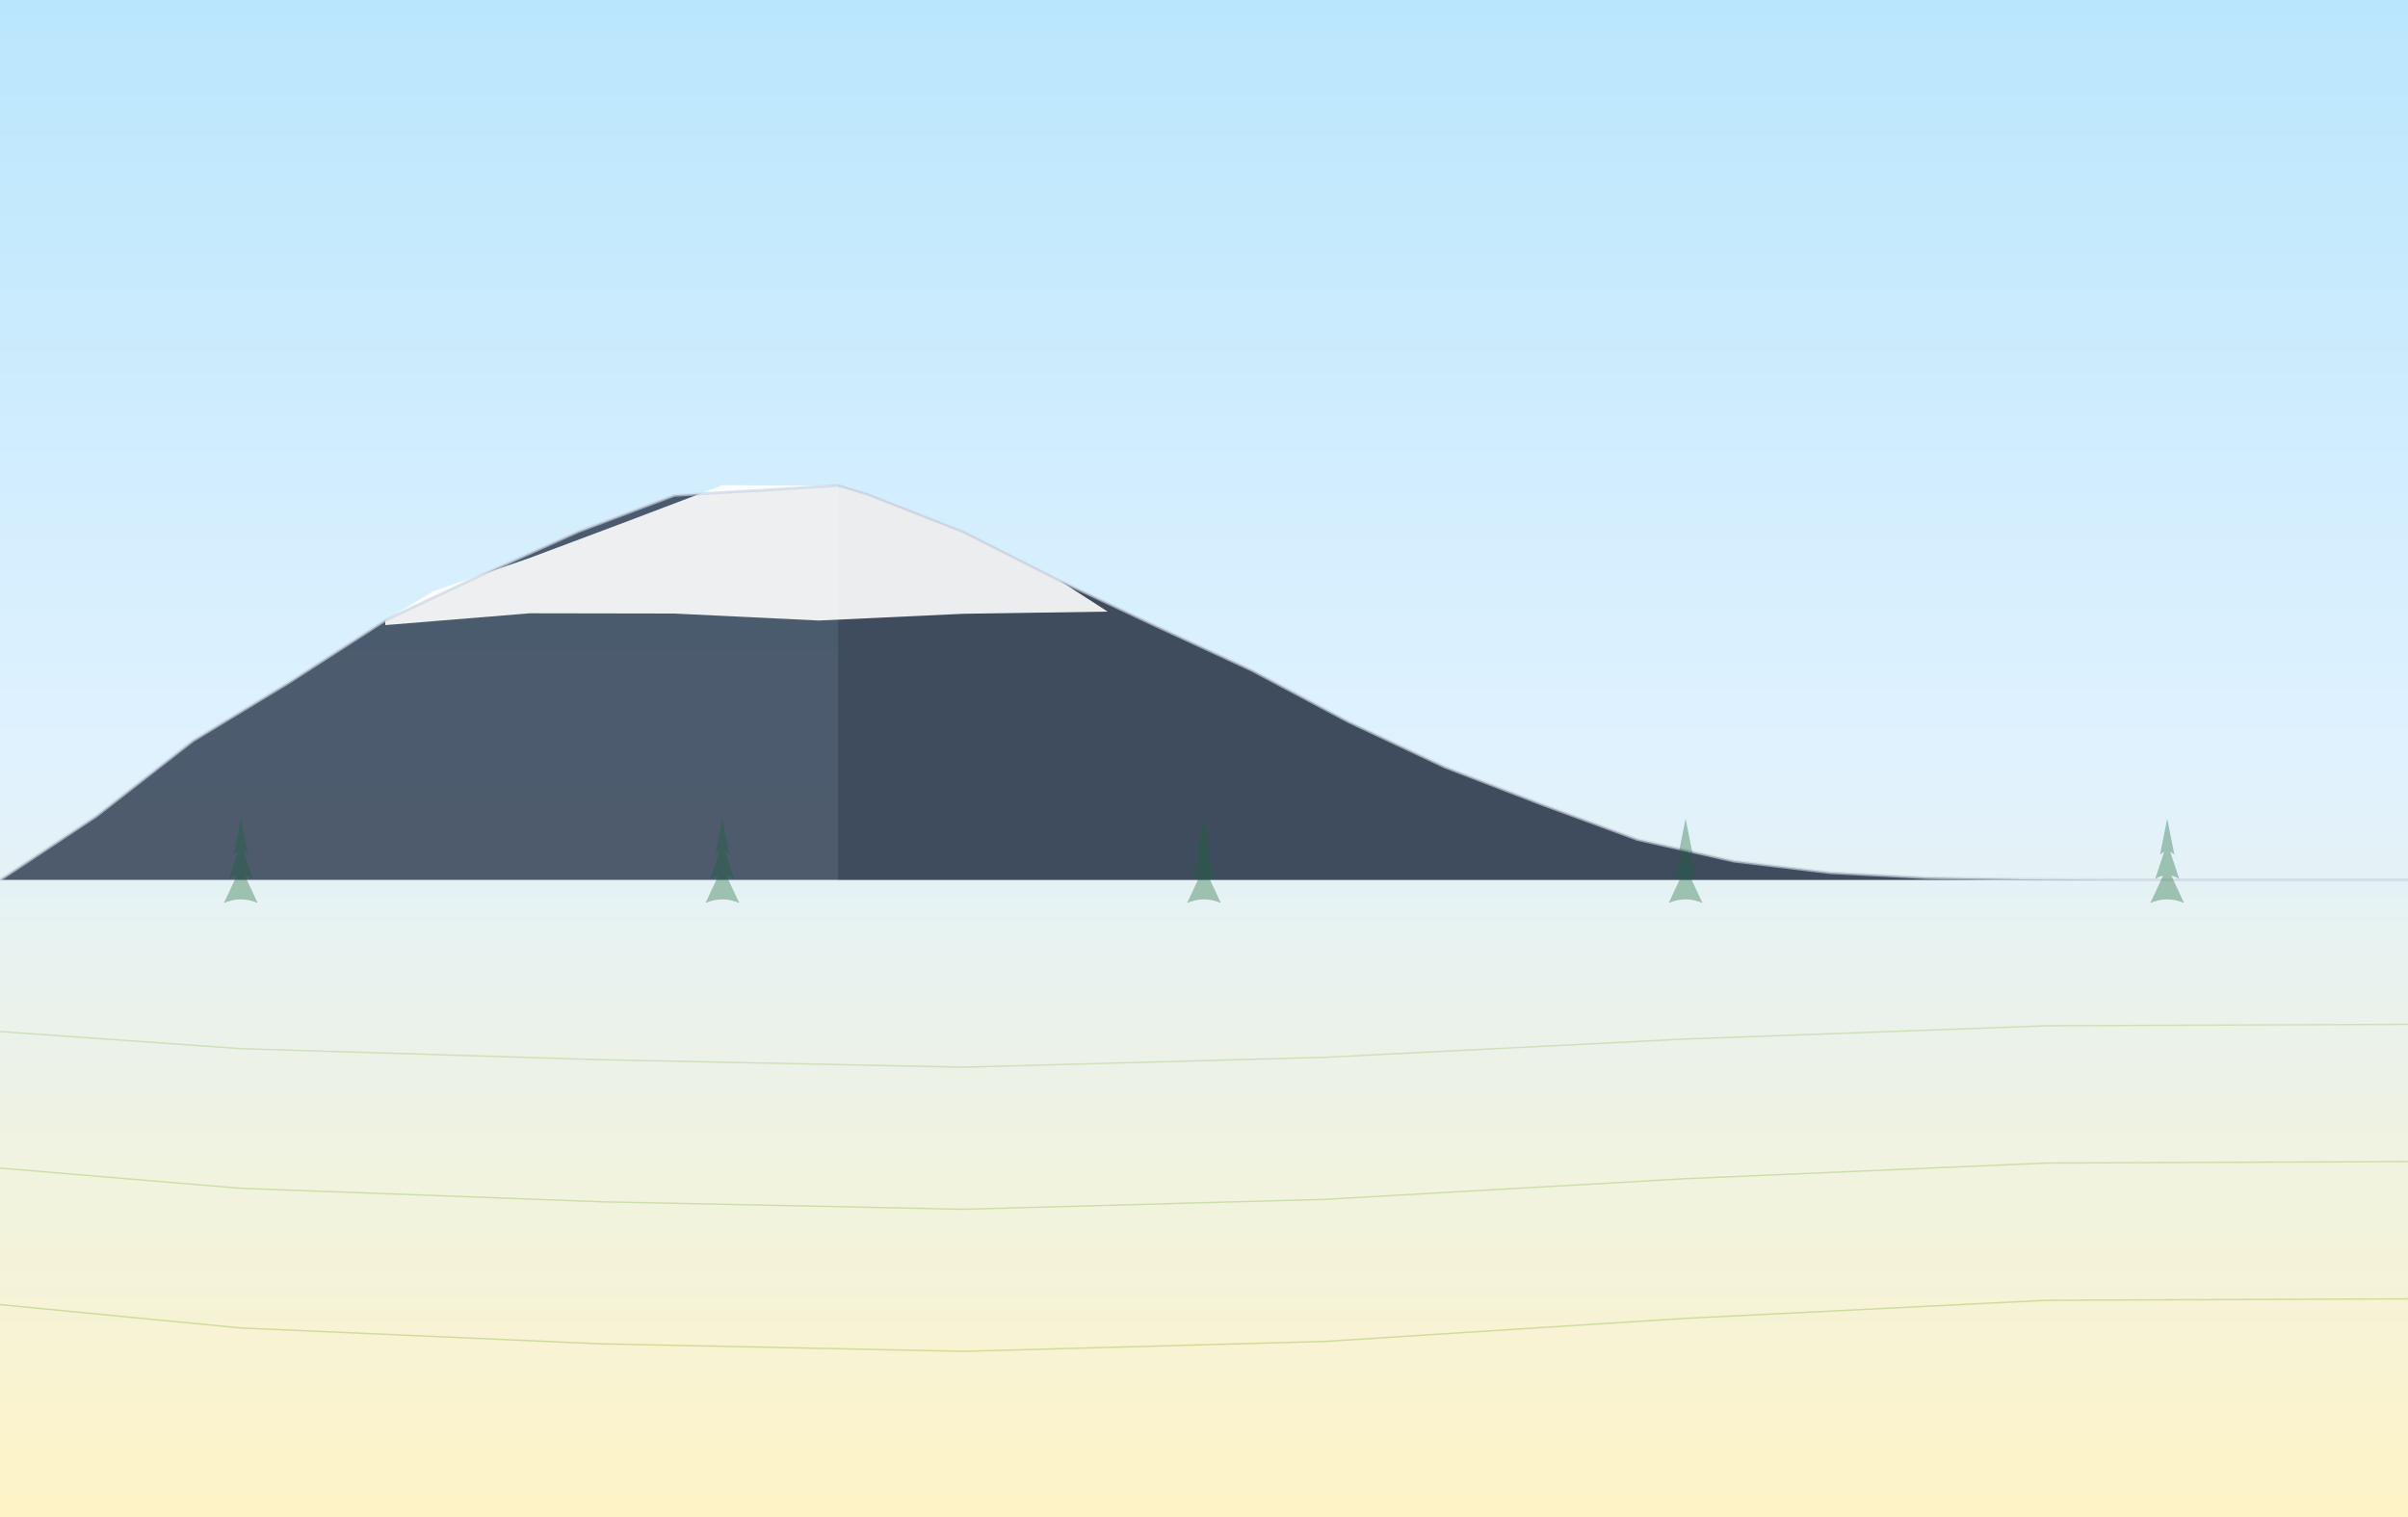
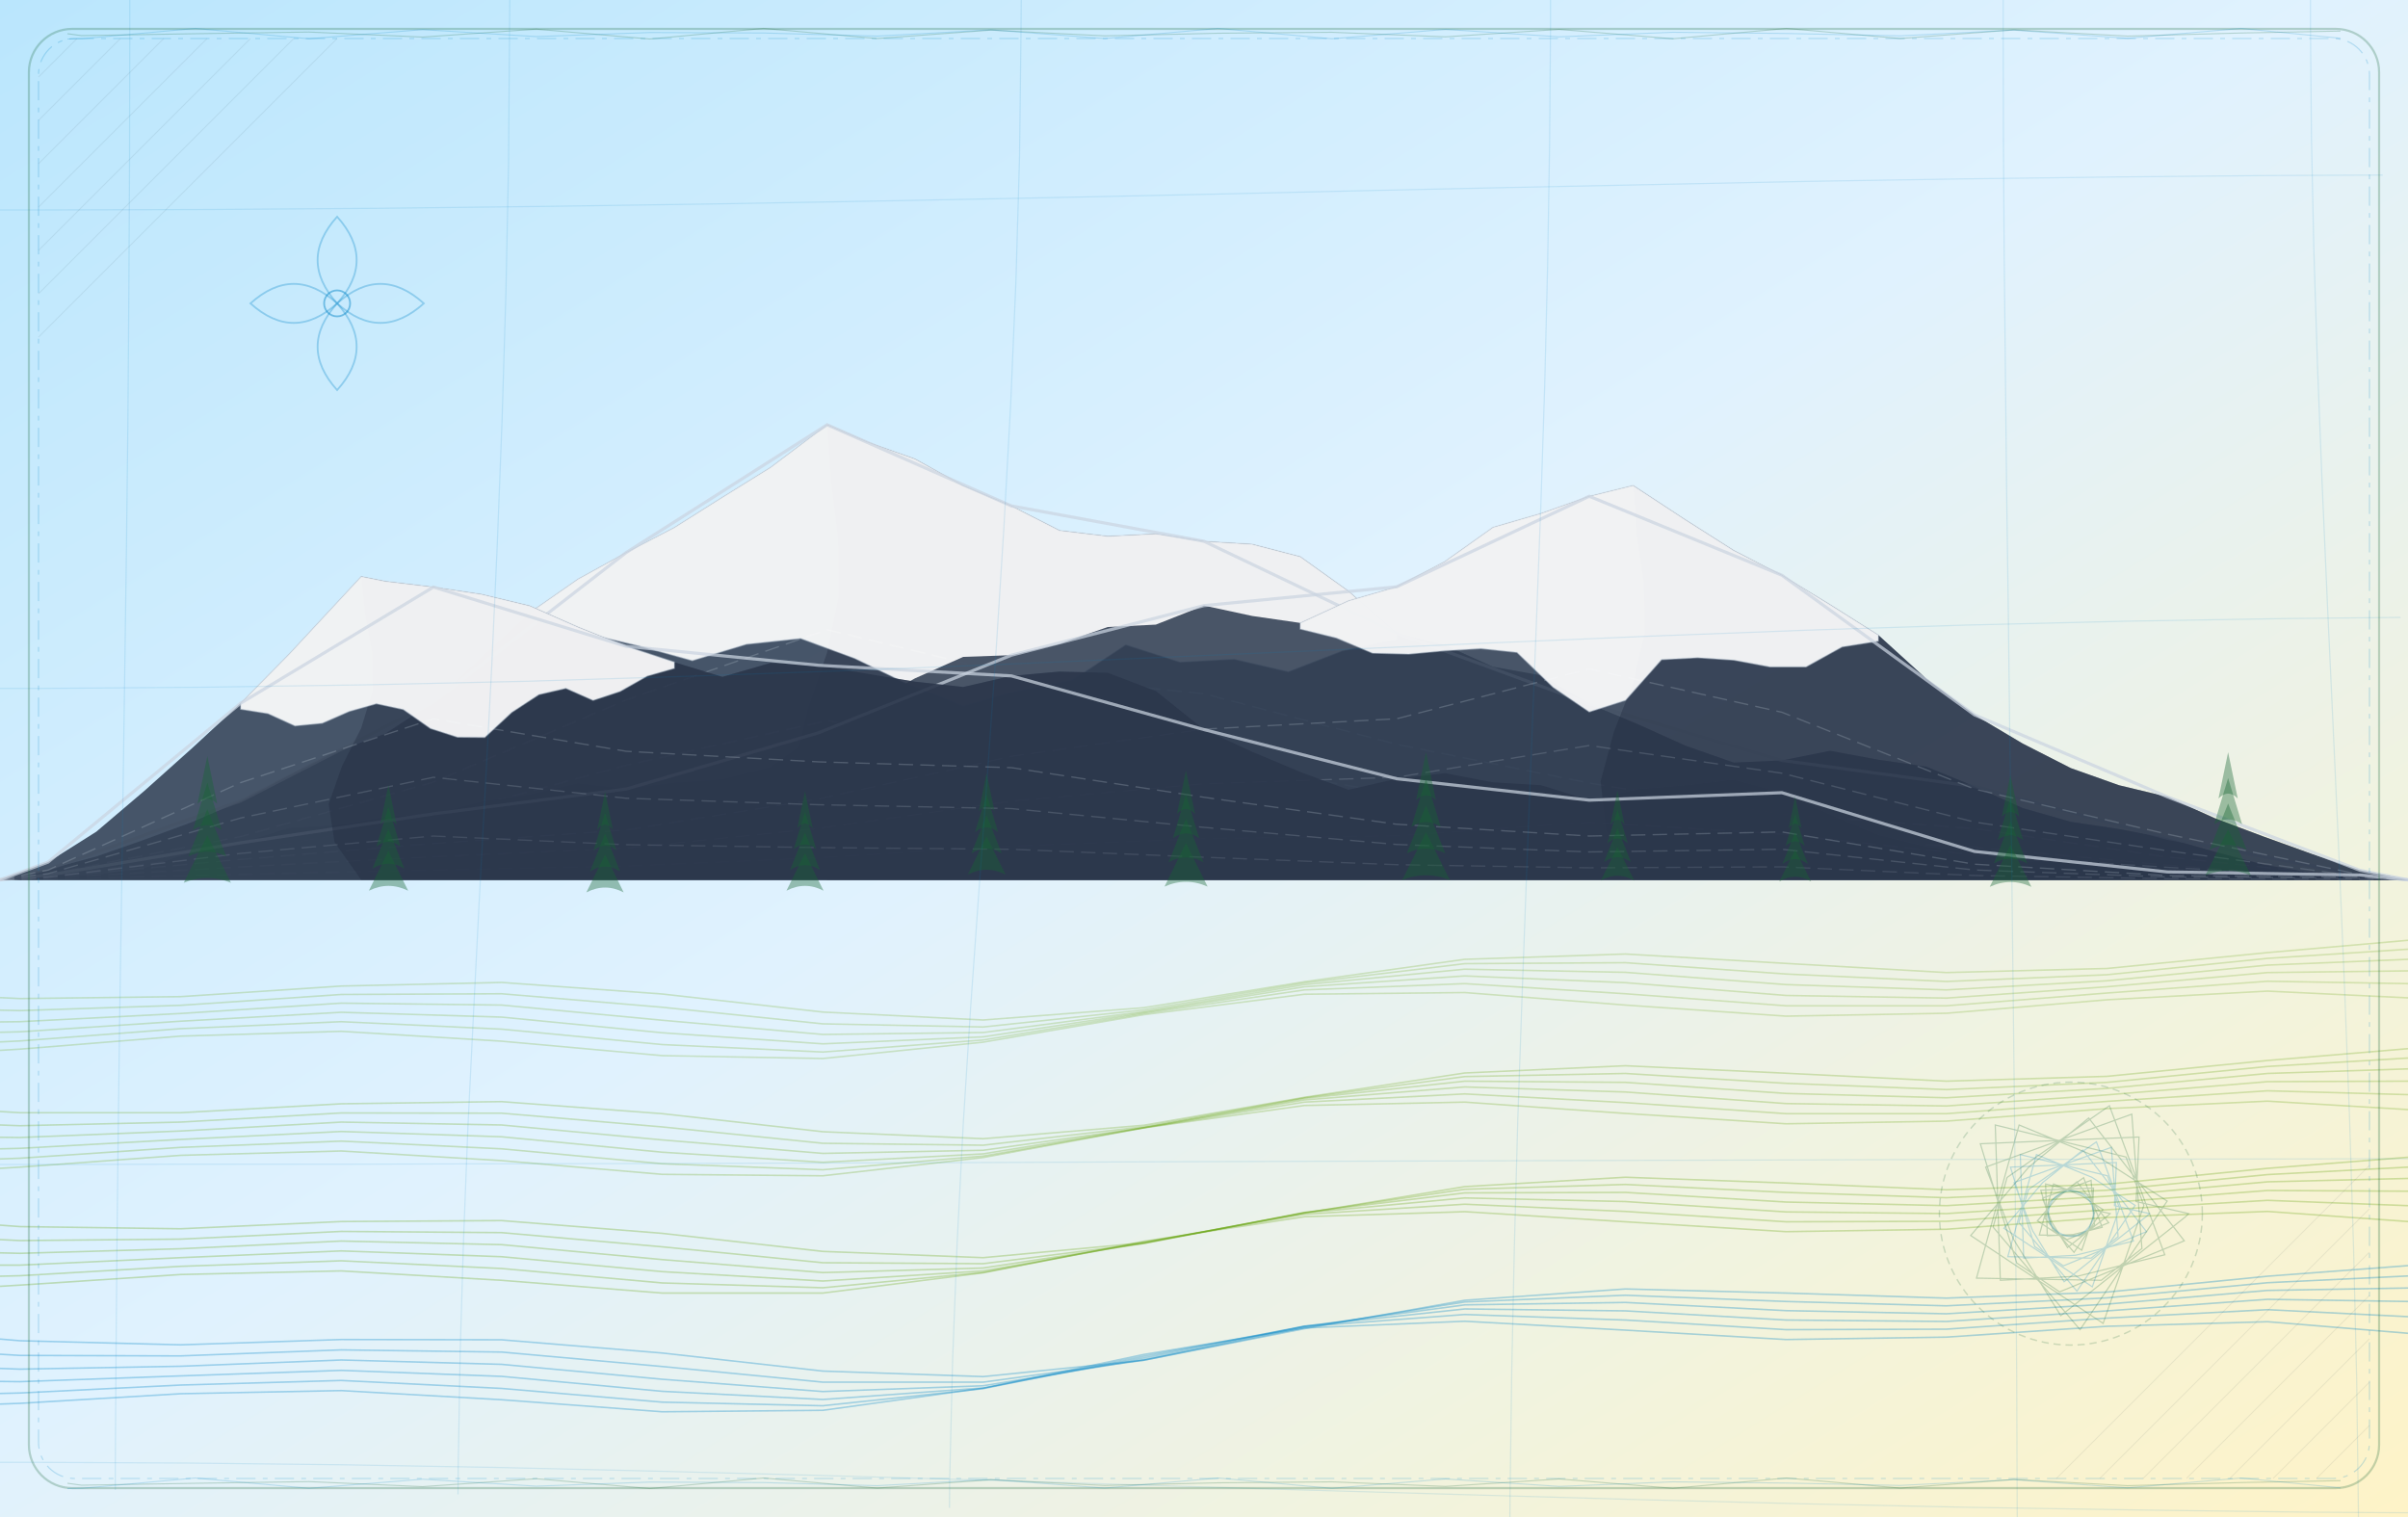
<svg xmlns="http://www.w3.org/2000/svg" viewBox="0 0 1000 630" width="1000" height="630" data-state="ID" data-seed="42">
  <defs>
-     <linearGradient id="id_s42_sky" x1="0%" y1="0%" x2="0%" y2="100%">
+     <linearGradient id="id_s42_sky" x1="0%" y1="0%" x2="100%" y2="100%">
      <stop offset="0%" stop-color="#bae6fd" />
-       <stop offset="50%" stop-color="#e0f2fe" />
+       <stop offset="48%" stop-color="#e0f2fe" />
      <stop offset="100%" stop-color="#fef3c7" />
    </linearGradient>
  </defs>
  <g id="id_s42_layer">
    <rect width="1000" height="630" fill="url(#id_s42_sky)" />
-     <path d="M 0 365.4 L 0 365.4 L 40 338.9 L 80 307.7 L 120 283.4 L 160 257.6 L 200 238.8 L 240 220.8 L 280 205.7 L 320 203.4 L 348 201.6 L 360 205.2 L 400 220.9 L 440 241.1 L 480 259.9 L 520 278.4 L 560 299.7 L 600 318.5 L 640 333.9 L 680 348.6 L 720 357.6 L 760 362.4 L 800 364.5 L 840 365.2 L 880 365.4 L 920 365.4 L 960 365.4 L 1000 365.4 Z" fill="#334155" fill-opacity="0.85" />
-     <path d="M 348 365.4 L 348 201.6 L 360 205.2 L 400 220.9 L 440 241.1 L 480 259.9 L 520 278.4 L 560 299.7 L 600 318.5 L 640 333.9 L 680 348.6 L 720 357.6 L 760 362.4 L 800 364.5 L 840 365.2 L 880 365.4 L 920 365.4 L 960 365.4 L 1000 365.4 Z" fill="#1e293b" fill-opacity="0.3" />
-     <path d="M 160 257.6 L 180 245.5 L 220 231.7 L 260 216.7 L 300 201.5 L 340 201.7 L 348 201.6 L 360 205.2 L 400 220.9 L 440 241.1 L 460 254 L 400 254.9 L 340 257.7 L 280 254.8 L 220 254.7 L 160 259.6 Z" fill="#ffffff" fill-opacity="0.9" />
-     <path d="M 0 365.4 L 40 338.9 L 80 307.7 L 120 283.4 L 160 257.6 L 200 238.8 L 240 220.8 L 280 205.7 L 320 203.4 L 348 201.6 L 360 205.2 L 400 220.9 L 440 241.1 L 480 259.9 L 520 278.4 L 560 299.7 L 600 318.5 L 640 333.9 L 680 348.6 L 720 357.6 L 760 362.4 L 800 364.5 L 840 365.2 L 880 365.4 L 1000 365.4" fill="none" stroke="#cbd5e1" stroke-width="1.2" stroke-opacity="0.65" />
-     <path d="M 100 378 M 100 340 L 103 355 Q 100 352 97 355 Z M 100 350 L 105 365 Q 100 362 95 365 Z M 100 360 L 107 375 Q 100 372 93 375 Z" fill="#166534" fill-opacity="0.35" />
-     <path d="M 300 378 M 300 340 L 303 355 Q 300 352 297 355 Z M 300 350 L 305 365 Q 300 362 295 365 Z M 300 360 L 307 375 Q 300 372 293 375 Z" fill="#166534" fill-opacity="0.35" />
-     <path d="M 500 378 M 500 340 L 503 355 Q 500 352 497 355 Z M 500 350 L 505 365 Q 500 362 495 365 Z M 500 360 L 507 375 Q 500 372 493 375 Z" fill="#166534" fill-opacity="0.35" />
-     <path d="M 700 378 M 700 340 L 703 355 Q 700 352 697 355 Z M 700 350 L 705 365 Q 700 362 695 365 Z M 700 360 L 707 375 Q 700 372 693 375 Z" fill="#166534" fill-opacity="0.35" />
-     <path d="M 900 378 M 900 340 L 903 355 Q 900 352 897 355 Z M 900 350 L 905 365 Q 900 362 895 365 Z M 900 360 L 907 375 Q 900 372 893 375 Z" fill="#166534" fill-opacity="0.35" />
-     <path d="M 0 428.4 L 100 435.5 L 250 440.1 L 400 443.2 L 550 439.1 L 700 431.5 L 850 426 L 1000 425.4" fill="none" stroke="#65a30d" stroke-width="0.6" stroke-opacity="0.22" />
-     <path d="M 0 485.1 L 100 493.5 L 250 499.1 L 400 502.2 L 550 498.1 L 700 489.5 L 850 483 L 1000 482.4" fill="none" stroke="#65a30d" stroke-width="0.6" stroke-opacity="0.25" />
-     <path d="M 0 541.8 L 100 551.5 L 250 558.1 L 400 561.2 L 550 557.1 L 700 547.5 L 850 540 L 1000 539.4" fill="none" stroke="#65a30d" stroke-width="0.6" stroke-opacity="0.28" />
+     <path d="M 0 365.4 L 0 365.4 L 20 361 L 40 355.7 L 60 348.7 L 80 341.3 L 100 332.6 L 120 322 L 140 311.9 L 160 304.7 L 180 291.5 L 200 272.7 L 220 254.4 L 240 240.5 L 260 229.5 L 280 219.1 L 300 206.5 L 320 194.1 L 343.5 176.4 L 360 183.5 L 380 190.6 L 400 201.7 L 420 210.1 L 440 220.3 L 460 222.7 L 480 221.7 L 500 224.8 L 520 226 L 540 231.2 L 560 245.5 L 580 263 L 600 267.9 L 620 276.9 L 640 280.5 L 660 292.3 L 680 300.7 L 700 309.7 L 720 316.7 L 740 315.8 L 760 311.8 L 780 315.5 L 800 318.4 L 820 326.6 L 840 335.6 L 860 341.3 L 880 344.3 L 900 348.1 L 920 353.8 L 940 359.1 L 960 362.5 L 980 363.4 L 1000 365.4 L 1000 365.4 Z" fill="#334155" fill-opacity="0.88" />
+     <path d="M 343.5 365.4 L 332.4 341.8 L 330 318.2 L 335.5 294.5 L 343.5 270.9 L 348.3 247.3 L 348 223.7 L 345.1 200 L 343.5 176.4 L 360 183.5 L 380 190.6 L 400 201.7 L 420 210.1 L 440 220.3 L 460 222.7 L 480 221.7 L 500 224.8 L 520 226 L 540 231.2 L 560 245.5 L 580 263 L 600 267.9 L 620 276.9 L 640 280.5 L 660 292.3 L 680 300.7 L 700 309.7 L 720 316.7 L 740 315.8 L 760 311.8 L 780 315.5 L 800 318.4 L 820 326.6 L 840 335.6 L 860 341.3 L 880 344.3 L 900 348.1 L 920 353.8 L 940 359.1 L 960 362.5 L 980 363.4 L 1000 365.4 L 1000 365.4 Z" fill="#1e293b" fill-opacity="0.34" />
+     <path d="M 0 365.4 L 20 363 L 100 347.4 L 180 324.8 L 260 290.7 L 343.5 261.5 L 420 280 L 500 288.1 L 580 309.1 L 660 325.2 L 740 338.1 L 820 344.1 L 900 355.9 L 980 364.3 L 1000 365.4" fill="none" stroke="#cbd5e1" stroke-width="0.55" stroke-opacity="0.23" stroke-dasharray="6 3" />
+     <path d="M 0 365.4 L 20 363.9 L 100 353.9 L 180 339.5 L 260 317.8 L 343.5 299.3 L 420 311 L 500 316.2 L 580 329.6 L 660 339.8 L 740 348 L 820 351.8 L 900 359.3 L 980 364.7 L 1000 365.4" fill="none" stroke="#cbd5e1" stroke-width="0.55" stroke-opacity="0.18" stroke-dasharray="6 3" />
+     <path d="M 0 365.4 L 20 364.7 L 100 360.5 L 180 354.3 L 260 345 L 343.5 337.1 L 420 342.1 L 500 344.3 L 580 350 L 660 354.4 L 740 358 L 820 359.6 L 900 362.8 L 980 365.1 L 1000 365.4" fill="none" stroke="#cbd5e1" stroke-width="0.55" stroke-opacity="0.13" stroke-dasharray="6 3" />
+     <path d="M 220 254.4 L 240 240.5 L 260 229.5 L 280 219.1 L 300 206.5 L 320 194.1 L 343.5 176.4 L 360 183.5 L 380 190.6 L 400 201.7 L 420 210.1 L 440 220.3 L 460 222.7 L 480 221.7 L 500 224.8 L 520 226 L 540 231.2 L 560 245.5 L 580 263 L 580 265.5 L 557.5 270.2 L 535 278.9 L 512.5 273.7 L 490 274.9 L 467.5 267.7 L 445 282.6 L 422.5 287 L 400 293.3 L 377.5 284.3 L 355 273.4 L 332.5 265.1 L 310 267.5 L 287.5 274.3 L 265 268.1 L 242.5 262.8 L 220 256.9 Z" fill="#ffffff" fill-opacity="0.92" />
+     <path d="M 220 254.4 L 240 240.5 L 260 229.5 L 280 219.1 L 300 206.5 L 320 194.1 L 343.5 176.4 L 360 183.5 L 380 190.6 L 400 201.7 L 420 210.1 L 440 220.3 L 460 222.7 L 480 221.7 L 500 224.8 L 520 226 L 540 231.2 L 560 245.5 L 580 263 L 580 265.5 L 557.5 270.2 L 535 278.9 L 512.5 273.7 L 490 274.9 L 467.5 267.7 L 445 282.6 L 422.5 287 L 400 293.3 L 377.5 284.3 L 355 273.4 L 332.5 265.1 L 310 267.5 L 287.5 274.3 L 265 268.1 L 242.5 262.8 L 220 256.9 Z" fill="none" stroke="#cbd5e1" stroke-width="0.6" stroke-opacity="0.45" />
+     <path d="M 0 365.4 L 20 361 L 100 332.6 L 180 291.5 L 260 229.5 L 343.5 176.4 L 420 210.1 L 500 224.8 L 580 263 L 660 292.3 L 740 315.8 L 820 326.6 L 900 348.1 L 980 363.4 L 1000 365.4" fill="none" stroke="#cbd5e1" stroke-width="1.3" stroke-opacity="0.72" />
+     <path d="M 0 365.4 L 0 365.4 L 20 363.4 L 40 363.3 L 60 360.5 L 80 353.8 L 100 350 L 120 343.9 L 140 342.7 L 160 339.3 L 180 338 L 200 333 L 220 330 L 240 325.4 L 260 327.7 L 280 325.1 L 300 323.7 L 320 318.6 L 340 304.3 L 360 292.8 L 380 281.7 L 400 272.8 L 420 272.1 L 440 267.4 L 460 260.4 L 480 259.4 L 500 251.5 L 520 255.8 L 540 258.7 L 560 249.5 L 580 243.7 L 600 233.2 L 620 219 L 640 213.2 L 660 206.1 L 678.2 201.6 L 700 215.9 L 720 228.6 L 740 238.9 L 760 251.1 L 780 263.7 L 800 281.9 L 820 296.9 L 840 308.8 L 860 319 L 880 326.1 L 900 330.9 L 920 339.9 L 940 347.4 L 960 354.6 L 980 361.4 L 1000 365.4 L 1000 365.4 Z" fill="#334155" fill-opacity="0.88" />
+     <path d="M 678.2 365.4 L 667.1 344.9 L 664.7 324.5 L 670.2 304 L 678.2 283.5 L 683 263 L 682.7 242.6 L 679.8 222.1 L 678.2 201.6 L 700 215.9 L 720 228.6 L 740 238.9 L 760 251.1 L 780 263.7 L 800 281.9 L 820 296.9 L 840 308.8 L 860 319 L 880 326.1 L 900 330.9 L 920 339.9 L 940 347.4 L 960 354.6 L 980 361.4 L 1000 365.4 L 1000 365.4 Z" fill="#1e293b" fill-opacity="0.34" />
+     <path d="M 0 365.4 L 20 364.3 L 100 356.9 L 180 350.3 L 260 344.7 L 340 331.8 L 420 314.1 L 500 302.8 L 580 298.5 L 660 277.8 L 740 295.8 L 820 327.7 L 900 346.4 L 980 363.2 L 1000 365.4" fill="none" stroke="#cbd5e1" stroke-width="0.55" stroke-opacity="0.23" stroke-dasharray="6 3" />
+     <path d="M 0 365.4 L 20 364.7 L 100 360 L 180 355.8 L 260 352.2 L 340 344 L 420 332.7 L 500 325.5 L 580 322.8 L 660 309.6 L 740 321.1 L 820 341.4 L 900 353.3 L 980 364 L 1000 365.4" fill="none" stroke="#cbd5e1" stroke-width="0.55" stroke-opacity="0.18" stroke-dasharray="6 3" />
+     <path d="M 0 365.4 L 20 365.1 L 100 363.1 L 180 361.3 L 260 359.7 L 340 356.2 L 420 351.4 L 500 348.3 L 580 347.1 L 660 341.5 L 740 346.4 L 820 355.1 L 900 360.2 L 980 364.8 L 1000 365.4" fill="none" stroke="#cbd5e1" stroke-width="0.55" stroke-opacity="0.13" stroke-dasharray="6 3" />
+     <path d="M 540 258.7 L 560 249.5 L 580 243.7 L 600 233.2 L 620 219 L 640 213.2 L 660 206.1 L 678.2 201.6 L 700 215.9 L 720 228.6 L 740 238.9 L 760 251.1 L 780 263.7 L 780 266.2 L 765 268.6 L 750 276.9 L 735 276.9 L 720 274.1 L 705 273.1 L 690 273.9 L 675 290.8 L 660 295.6 L 645 285.4 L 630 270.9 L 615 269.3 L 600 270.2 L 585 271.6 L 570 271.2 L 555 264.9 L 540 261.2 Z" fill="#ffffff" fill-opacity="0.92" />
+     <path d="M 540 258.7 L 560 249.5 L 580 243.7 L 600 233.2 L 620 219 L 640 213.2 L 660 206.1 L 678.2 201.6 L 700 215.9 L 720 228.6 L 740 238.9 L 760 251.1 L 780 263.7 L 780 266.2 L 765 268.6 L 750 276.9 L 735 276.9 L 720 274.1 L 705 273.1 L 690 273.9 L 675 290.8 L 660 295.6 L 645 285.4 L 630 270.9 L 615 269.3 L 600 270.2 L 585 271.6 L 570 271.2 L 555 264.9 L 540 261.2 Z" fill="none" stroke="#cbd5e1" stroke-width="0.6" stroke-opacity="0.45" />
+     <path d="M 0 365.4 L 20 363.4 L 100 350 L 180 338 L 260 327.7 L 340 304.3 L 420 272.1 L 500 251.5 L 580 243.7 L 660 206.1 L 740 238.9 L 820 296.9 L 900 330.9 L 980 361.4 L 1000 365.4" fill="none" stroke="#cbd5e1" stroke-width="1.3" stroke-opacity="0.72" />
+     <path d="M 0 365.4 L 0 365.4 L 20 358 L 40 345.4 L 60 328.4 L 80 310.5 L 100 292 L 120 271.7 L 150 239.4 L 160 241.4 L 180 243.8 L 200 246.8 L 220 251.6 L 240 260.4 L 260 268.4 L 280 275 L 300 281.1 L 320 275.3 L 340 276.3 L 360 279.8 L 380 283.1 L 400 285.3 L 420 280.7 L 440 278.9 L 460 279.4 L 480 287 L 500 303 L 520 312.2 L 540 320.6 L 560 328 L 580 323.4 L 600 321.1 L 620 324.9 L 640 326.1 L 660 332.3 L 680 327.7 L 700 326.1 L 720 323.7 L 740 329.2 L 760 338.2 L 780 346.7 L 800 351.6 L 820 353.6 L 840 357.9 L 860 357.1 L 880 359.9 L 900 362.1 L 920 362.3 L 940 362.2 L 960 363 L 980 363.4 L 1000 365.4 L 1000 365.4 Z" fill="#334155" fill-opacity="0.88" />
+     <path d="M 150 365.4 L 138.9 349.7 L 136.5 333.9 L 142 318.2 L 150 302.4 L 154.8 286.7 L 154.5 270.9 L 151.6 255.2 L 150 239.4 L 160 241.4 L 180 243.8 L 200 246.8 L 220 251.6 L 240 260.4 L 260 268.4 L 280 275 L 300 281.1 L 320 275.3 L 340 276.3 L 360 279.8 L 380 283.1 L 400 285.3 L 420 280.7 L 440 278.9 L 460 279.4 L 480 287 L 500 303 L 520 312.2 L 540 320.6 L 560 328 L 580 323.4 L 600 321.1 L 620 324.9 L 640 326.1 L 660 332.3 L 680 327.7 L 700 326.1 L 720 323.7 L 740 329.2 L 760 338.2 L 780 346.7 L 800 351.6 L 820 353.6 L 840 357.9 L 860 357.1 L 880 359.9 L 900 362.1 L 920 362.3 L 940 362.2 L 960 363 L 980 363.4 L 1000 365.4 L 1000 365.4 Z" fill="#1e293b" fill-opacity="0.34" />
+     <path d="M 0 365.4 L 20 361.3 L 100 325 L 180 298.5 L 260 312 L 340 316.4 L 420 318.8 L 500 331.1 L 580 342.3 L 660 347.2 L 740 345.5 L 820 358.9 L 900 363.6 L 980 364.3 L 1000 365.4" fill="none" stroke="#cbd5e1" stroke-width="0.55" stroke-opacity="0.23" stroke-dasharray="6 3" />
+     <path d="M 0 365.4 L 20 362.8 L 100 339.7 L 180 322.8 L 260 331.5 L 340 334.2 L 420 335.8 L 500 343.6 L 580 350.7 L 660 353.8 L 740 352.7 L 820 361.3 L 900 364.2 L 980 364.7 L 1000 365.4" fill="none" stroke="#cbd5e1" stroke-width="0.55" stroke-opacity="0.18" stroke-dasharray="6 3" />
+     <path d="M 0 365.4 L 20 364.3 L 100 354.4 L 180 347.2 L 260 350.8 L 340 352 L 420 352.7 L 500 356 L 580 359.1 L 660 360.4 L 740 360 L 820 363.6 L 900 364.9 L 980 365.1 L 1000 365.4" fill="none" stroke="#cbd5e1" stroke-width="0.55" stroke-opacity="0.13" stroke-dasharray="6 3" />
+     <path d="M 100 292 L 120 271.7 L 150 239.4 L 160 241.4 L 180 243.8 L 200 246.8 L 220 251.6 L 240 260.4 L 260 268.4 L 280 275 L 280 277.5 L 268.8 280.7 L 257.5 287.1 L 246.3 290.8 L 235 285.8 L 223.8 288.4 L 212.5 295.8 L 201.3 306.2 L 190 306.1 L 178.8 302.5 L 167.5 294.6 L 156.3 292.2 L 145 295.4 L 133.8 300.3 L 122.5 301.4 L 111.3 296.3 L 100 294.5 Z" fill="#ffffff" fill-opacity="0.92" />
+     <path d="M 100 292 L 120 271.7 L 150 239.4 L 160 241.4 L 180 243.8 L 200 246.8 L 220 251.6 L 240 260.4 L 260 268.4 L 280 275 L 280 277.5 L 268.8 280.7 L 257.5 287.1 L 246.3 290.8 L 235 285.8 L 223.8 288.4 L 212.5 295.8 L 201.3 306.2 L 190 306.1 L 178.8 302.5 L 167.5 294.6 L 156.3 292.2 L 145 295.4 L 133.8 300.3 L 122.5 301.4 L 111.3 296.3 L 100 294.5 Z" fill="none" stroke="#cbd5e1" stroke-width="0.6" stroke-opacity="0.45" />
+     <path d="M 0 365.4 L 20 358 L 100 292 L 180 243.8 L 260 268.4 L 340 276.3 L 420 280.7 L 500 303 L 580 323.4 L 660 332.3 L 740 329.2 L 820 353.6 L 900 362.1 L 980 363.4 L 1000 365.4" fill="none" stroke="#cbd5e1" stroke-width="1.3" stroke-opacity="0.72" />
+     <path d="M 86.1 314.0 L 90.2 333.8 Q 86.1 329.8 82.0 333.8 Z" fill="#166534" fill-opacity="0.38" />
+     <path d="M 86.1 325.0 L 92.1 344.7 Q 86.1 340.7 80.1 344.7 Z" fill="#166534" fill-opacity="0.38" />
+     <path d="M 86.1 336.0 L 94.0 355.7 Q 86.1 351.7 78.2 355.7 Z" fill="#166534" fill-opacity="0.38" />
+     <path d="M 86.1 346.9 L 95.9 366.6 Q 86.1 362.6 76.3 366.6 Z" fill="#166534" fill-opacity="0.38" />
+     <path d="M 161.3 326.0 L 164.7 342.4 Q 161.3 338.4 157.9 342.4 Z" fill="#166534" fill-opacity="0.38" />
+     <path d="M 161.3 335.1 L 166.3 351.6 Q 161.3 347.6 156.3 351.6 Z" fill="#166534" fill-opacity="0.38" />
+     <path d="M 161.3 344.3 L 167.9 360.7 Q 161.3 356.7 154.7 360.7 Z" fill="#166534" fill-opacity="0.38" />
+     <path d="M 161.3 353.4 L 169.5 369.9 Q 161.3 365.9 153.2 369.9 Z" fill="#166534" fill-opacity="0.38" />
+     <path d="M 251.3 328.8 L 254.5 344.5 Q 251.3 340.5 248.0 344.5 Z" fill="#166534" fill-opacity="0.38" />
+     <path d="M 251.3 337.5 L 256.0 353.2 Q 251.3 349.2 246.5 353.2 Z" fill="#166534" fill-opacity="0.38" />
+     <path d="M 251.3 346.2 L 257.5 361.9 Q 251.3 357.9 245.0 361.9 Z" fill="#166534" fill-opacity="0.38" />
+     <path d="M 251.3 354.9 L 259.0 370.6 Q 251.3 366.6 243.5 370.6 Z" fill="#166534" fill-opacity="0.38" />
+     <path d="M 334.3 328.6 L 337.5 344.0 Q 334.3 340.0 331.1 344.0 Z" fill="#166534" fill-opacity="0.38" />
+     <path d="M 334.3 337.2 L 339.0 352.7 Q 334.3 348.7 329.6 352.7 Z" fill="#166534" fill-opacity="0.38" />
+     <path d="M 334.3 345.8 L 340.5 361.3 Q 334.3 357.3 328.1 361.3 Z" fill="#166534" fill-opacity="0.38" />
+     <path d="M 334.3 354.4 L 342.0 369.9 Q 334.3 365.9 326.6 369.9 Z" fill="#166534" fill-opacity="0.38" />
+     <path d="M 409.7 321.1 L 413.0 336.9 Q 409.7 332.9 406.5 336.9 Z" fill="#166534" fill-opacity="0.38" />
+     <path d="M 409.7 329.9 L 414.5 345.6 Q 409.7 341.6 404.9 345.6 Z" fill="#166534" fill-opacity="0.38" />
+     <path d="M 409.7 338.6 L 416.0 354.4 Q 409.7 350.4 403.4 354.4 Z" fill="#166534" fill-opacity="0.38" />
+     <path d="M 409.7 347.4 L 417.6 363.2 Q 409.7 359.2 401.9 363.2 Z" fill="#166534" fill-opacity="0.38" />
+     <path d="M 492.5 320.0 L 496.3 338.0 Q 492.5 334.0 488.8 338.0 Z" fill="#166534" fill-opacity="0.38" />
+     <path d="M 492.5 330.0 L 498.0 348.1 Q 492.5 344.1 487.1 348.1 Z" fill="#166534" fill-opacity="0.38" />
+     <path d="M 492.5 340.0 L 499.8 358.1 Q 492.5 354.1 485.3 358.1 Z" fill="#166534" fill-opacity="0.38" />
+     <path d="M 492.5 350.1 L 501.5 368.2 Q 492.5 364.2 483.6 368.2 Z" fill="#166534" fill-opacity="0.38" />
+     <path d="M 592.2 312.3 L 596.3 332.3 Q 592.2 328.3 588.1 332.3 Z" fill="#166534" fill-opacity="0.38" />
+     <path d="M 592.2 323.4 L 598.3 343.4 Q 592.2 339.4 586.1 343.4 Z" fill="#166534" fill-opacity="0.38" />
+     <path d="M 592.2 334.5 L 600.2 354.4 Q 592.2 350.4 584.2 354.4 Z" fill="#166534" fill-opacity="0.38" />
+     <path d="M 592.2 345.6 L 602.1 365.5 Q 592.2 361.5 582.3 365.5 Z" fill="#166534" fill-opacity="0.38" />
+     <path d="M 671.7 328.4 L 674.6 342.4 Q 671.7 338.4 668.8 342.4 Z" fill="#166534" fill-opacity="0.38" />
+     <path d="M 671.7 336.2 L 676.0 350.2 Q 671.7 346.2 667.5 350.2 Z" fill="#166534" fill-opacity="0.38" />
+     <path d="M 671.7 344.0 L 677.3 358.0 Q 671.7 354.0 666.1 358.0 Z" fill="#166534" fill-opacity="0.38" />
+     <path d="M 671.7 351.7 L 678.7 365.7 Q 671.7 361.7 664.8 365.7 Z" fill="#166534" fill-opacity="0.38" />
+     <path d="M 745.5 330.9 L 748.2 344.1 Q 745.5 340.1 742.8 344.1 Z" fill="#166534" fill-opacity="0.38" />
+     <path d="M 745.5 338.2 L 749.5 351.4 Q 745.5 347.4 741.5 351.4 Z" fill="#166534" fill-opacity="0.38" />
+     <path d="M 745.5 345.6 L 750.8 358.8 Q 745.5 354.8 740.2 358.8 Z" fill="#166534" fill-opacity="0.38" />
+     <path d="M 745.5 352.9 L 752.1 366.1 Q 745.5 362.1 738.9 366.1 Z" fill="#166534" fill-opacity="0.38" />
+     <path d="M 834.9 321.8 L 838.6 339.2 Q 834.9 335.2 831.3 339.2 Z" fill="#166534" fill-opacity="0.38" />
+     <path d="M 834.9 331.5 L 840.2 348.9 Q 834.9 344.9 829.6 348.9 Z" fill="#166534" fill-opacity="0.38" />
+     <path d="M 834.9 341.1 L 841.9 358.6 Q 834.9 354.6 828.0 358.6 Z" fill="#166534" fill-opacity="0.38" />
+     <path d="M 834.9 350.8 L 843.6 368.3 Q 834.9 364.3 826.3 368.3 Z" fill="#166534" fill-opacity="0.38" />
+     <path d="M 925.3 312.4 L 929.3 331.6 Q 925.3 327.6 921.3 331.6 Z" fill="#166534" fill-opacity="0.38" />
+     <path d="M 925.3 323.1 L 931.1 342.3 Q 925.3 338.3 919.5 342.3 Z" fill="#166534" fill-opacity="0.38" />
+     <path d="M 925.3 333.7 L 933.0 352.9 Q 925.3 348.9 917.6 352.9 Z" fill="#166534" fill-opacity="0.38" />
+     <path d="M 925.3 344.4 L 934.8 363.6 Q 925.3 359.6 915.8 363.6 Z" fill="#166534" fill-opacity="0.38" />
+     <path d="M 0 414.3 L 8.3 414.7 L 75 413.9 L 141.7 409.5 L 208.3 408 L 275 412.8 L 341.7 420.3 L 408.3 423.6 L 475 418.5 L 541.7 407.7 L 608.3 398.4 L 675 396.2 L 741.7 400.1 L 808.3 403.9 L 875 402.2 L 941.7 395.6 L 1000 390.5" fill="none" stroke="#65a30d" stroke-width="0.65" stroke-opacity="0.23" />
+     <path d="M 0 419.5 L 8.3 419.7 L 75 417.5 L 141.7 413 L 208.3 412.7 L 275 418.3 L 341.7 425.2 L 408.3 426.5 L 475 419.4 L 541.7 408.2 L 608.3 400.2 L 675 399.8 L 741.7 404.5 L 808.3 407.6 L 875 404.8 L 941.7 398 L 1000 394.2" fill="none" stroke="#65a30d" stroke-width="0.65" stroke-opacity="0.23" />
+     <path d="M 0 424.4 L 8.3 424.3 L 75 420.9 L 141.7 416.6 L 208.3 417.4 L 275 423.7 L 341.7 429.6 L 408.3 428.8 L 475 420.1 L 541.7 408.9 L 608.3 402.5 L 675 403.8 L 741.7 408.9 L 808.3 411.1 L 875 407.3 L 941.7 400.8 L 1000 398.4" fill="none" stroke="#65a30d" stroke-width="0.65" stroke-opacity="0.23" />
+     <path d="M 0 428.7 L 8.3 428.5 L 75 424.1 L 141.7 420.4 L 208.3 422.4 L 275 428.9 L 341.7 433.5 L 408.3 430.6 L 475 420.5 L 541.7 409.8 L 608.3 405.3 L 675 408.1 L 741.7 413.4 L 808.3 414.5 L 875 409.8 L 941.7 403.9 L 1000 403.2" fill="none" stroke="#65a30d" stroke-width="0.65" stroke-opacity="0.23" />
+     <path d="M 0 432.7 L 8.3 432.3 L 75 427.2 L 141.7 424.3 L 208.3 427.4 L 275 433.8 L 341.7 436.9 L 408.3 431.9 L 475 420.9 L 541.7 411.1 L 608.3 408.5 L 675 412.7 L 741.7 417.7 L 808.3 417.7 L 875 412.4 L 941.7 407.5 L 1000 408.5" fill="none" stroke="#65a30d" stroke-width="0.65" stroke-opacity="0.23" />
+     <path d="M 0 436.2 L 8.3 435.7 L 75 430.3 L 141.7 428.3 L 208.3 432.4 L 275 438.4 L 341.7 439.6 L 408.3 432.8 L 475 421.4 L 541.7 412.9 L 608.3 412.2 L 675 417.4 L 741.7 422 L 808.3 420.8 L 875 415.2 L 941.7 411.6 L 1000 414.4" fill="none" stroke="#65a30d" stroke-width="0.65" stroke-opacity="0.23" />
+     <path d="M 0 461.6 L 8.3 462.1 L 75 462.1 L 141.7 458.4 L 208.3 457.5 L 275 462.5 L 341.7 470 L 408.3 472.9 L 475 467.3 L 541.7 455.7 L 608.3 445.6 L 675 442.6 L 741.7 445.7 L 808.3 449 L 875 447 L 941.7 440.4 L 1000 435.5" fill="none" stroke="#65a30d" stroke-width="0.65" stroke-opacity="0.26" />
+     <path d="M 0 467.2 L 8.3 467.5 L 75 466 L 141.7 462.2 L 208.3 462.3 L 275 468 L 341.7 474.8 L 408.3 475.6 L 475 467.9 L 541.7 455.9 L 608.3 447.1 L 675 445.8 L 741.7 449.9 L 808.3 452.5 L 875 449.5 L 941.7 442.9 L 1000 439.4" fill="none" stroke="#65a30d" stroke-width="0.65" stroke-opacity="0.26" />
+     <path d="M 0 472.3 L 8.3 472.4 L 75 469.7 L 141.7 466 L 208.3 467.2 L 275 473.4 L 341.7 479 L 408.3 477.7 L 475 468.3 L 541.7 456.2 L 608.3 449 L 675 449.5 L 741.7 454.1 L 808.3 455.9 L 875 452 L 941.7 445.8 L 1000 443.9" fill="none" stroke="#65a30d" stroke-width="0.65" stroke-opacity="0.26" />
+     <path d="M 0 477.1 L 8.3 476.9 L 75 473.2 L 141.7 469.9 L 208.3 472.1 L 275 478.5 L 341.7 482.7 L 408.3 479.2 L 475 468.3 L 541.7 456.8 L 608.3 451.4 L 675 453.5 L 741.7 458.3 L 808.3 459.3 L 875 454.7 L 941.7 449.2 L 1000 449" fill="none" stroke="#65a30d" stroke-width="0.65" stroke-opacity="0.26" />
+     <path d="M 0 481.3 L 8.3 481 L 75 476.5 L 141.7 473.9 L 208.3 477.1 L 275 483.3 L 341.7 485.8 L 408.3 480.1 L 475 468.4 L 541.7 457.7 L 608.3 454.3 L 675 457.9 L 741.7 462.5 L 808.3 462.5 L 875 457.4 L 941.7 453 L 1000 454.6" fill="none" stroke="#65a30d" stroke-width="0.65" stroke-opacity="0.26" />
+     <path d="M 0 485.2 L 8.3 484.7 L 75 479.8 L 141.7 478 L 208.3 482 L 275 487.7 L 341.7 488.3 L 408.3 480.7 L 475 468.4 L 541.7 459.1 L 608.3 457.7 L 675 462.4 L 741.7 466.7 L 808.3 465.6 L 875 460.4 L 941.7 457.3 L 1000 460.8" fill="none" stroke="#65a30d" stroke-width="0.65" stroke-opacity="0.26" />
+     <path d="M 0 508.8 L 8.3 509.4 L 75 510.3 L 141.7 507.3 L 208.3 506.9 L 275 512.2 L 341.7 519.7 L 408.3 522.3 L 475 516.1 L 541.7 503.8 L 608.3 492.8 L 675 488.9 L 741.7 491.3 L 808.3 494.1 L 875 491.8 L 941.7 485.2 L 1000 480.6" fill="none" stroke="#65a30d" stroke-width="0.65" stroke-opacity="0.29" />
+     <path d="M 0 514.8 L 8.3 515.2 L 75 514.6 L 141.7 511.4 L 208.3 511.9 L 275 517.8 L 341.7 524.4 L 408.3 524.8 L 475 516.4 L 541.7 503.6 L 608.3 493.9 L 675 491.9 L 741.7 495.2 L 808.3 497.4 L 875 494.3 L 941.7 487.8 L 1000 484.7" fill="none" stroke="#65a30d" stroke-width="0.65" stroke-opacity="0.29" />
+     <path d="M 0 520.3 L 8.3 520.5 L 75 518.6 L 141.7 515.4 L 208.3 516.9 L 275 523.1 L 341.7 528.5 L 408.3 526.6 L 475 516.4 L 541.7 503.5 L 608.3 495.4 L 675 495.2 L 741.7 499.2 L 808.3 500.7 L 875 496.8 L 941.7 490.8 L 1000 489.4" fill="none" stroke="#65a30d" stroke-width="0.65" stroke-opacity="0.29" />
+     <path d="M 0 525.4 L 8.3 525.4 L 75 522.3 L 141.7 519.5 L 208.3 521.9 L 275 528.1 L 341.7 532 L 408.3 527.8 L 475 516.1 L 541.7 503.7 L 608.3 497.5 L 675 499 L 741.7 503.3 L 808.3 504 L 875 499.5 L 941.7 494.4 L 1000 494.7" fill="none" stroke="#65a30d" stroke-width="0.65" stroke-opacity="0.29" />
+     <path d="M 0 530 L 8.3 529.8 L 75 525.9 L 141.7 523.6 L 208.3 526.8 L 275 532.8 L 341.7 534.8 L 408.3 528.4 L 475 515.8 L 541.7 504.3 L 608.3 500.1 L 675 503.1 L 741.7 507.4 L 808.3 507.2 L 875 502.4 L 941.7 498.5 L 1000 500.7" fill="none" stroke="#65a30d" stroke-width="0.65" stroke-opacity="0.29" />
+     <path d="M 0 534.2 L 8.3 533.7 L 75 529.3 L 141.7 527.8 L 208.3 531.7 L 275 537 L 341.7 537 L 408.3 528.6 L 475 515.5 L 541.7 505.3 L 608.3 503.2 L 675 507.4 L 741.7 511.5 L 808.3 510.5 L 875 505.6 L 941.7 503.1 L 1000 507.3" fill="none" stroke="#65a30d" stroke-width="0.65" stroke-opacity="0.29" />
+     <path d="M 0 556.1 L 8.3 556.8 L 75 558.5 L 141.7 556.3 L 208.3 556.4 L 275 561.9 L 341.7 569.4 L 408.3 571.7 L 475 564.9 L 541.7 551.8 L 608.3 540 L 675 535.3 L 741.7 537 L 808.3 539.1 L 875 536.6 L 941.7 530 L 1000 525.6" fill="none" stroke="#0284c7" stroke-width="0.65" stroke-opacity="0.32" />
+     <path d="M 0 562.4 L 8.3 562.9 L 75 563.1 L 141.7 560.6 L 208.3 561.5 L 275 567.5 L 341.7 574 L 408.3 574 L 475 564.9 L 541.7 551.3 L 608.3 540.7 L 675 537.9 L 741.7 540.5 L 808.3 542.3 L 875 539 L 941.7 532.7 L 1000 529.9" fill="none" stroke="#0284c7" stroke-width="0.65" stroke-opacity="0.32" />
+     <path d="M 0 568.3 L 8.3 568.6 L 75 567.4 L 141.7 564.8 L 208.3 566.6 L 275 572.8 L 341.7 577.9 L 408.3 575.5 L 475 564.6 L 541.7 550.8 L 608.3 541.9 L 675 540.9 L 741.7 544.3 L 808.3 545.6 L 875 541.6 L 941.7 535.9 L 1000 534.9" fill="none" stroke="#0284c7" stroke-width="0.65" stroke-opacity="0.32" />
+     <path d="M 0 573.7 L 8.3 573.8 L 75 571.4 L 141.7 569.1 L 208.3 571.6 L 275 577.8 L 341.7 581.2 L 408.3 576.4 L 475 563.9 L 541.7 550.7 L 608.3 543.6 L 675 544.4 L 741.7 548.2 L 808.3 548.8 L 875 544.4 L 941.7 539.6 L 1000 540.5" fill="none" stroke="#0284c7" stroke-width="0.65" stroke-opacity="0.32" />
+     <path d="M 0 578.7 L 8.3 578.5 L 75 575.2 L 141.7 573.3 L 208.3 576.6 L 275 582.3 L 341.7 583.8 L 408.3 576.7 L 475 563.2 L 541.7 550.9 L 608.3 545.9 L 675 548.2 L 741.7 552.2 L 808.3 552 L 875 547.4 L 941.7 543.9 L 1000 546.8" fill="none" stroke="#0284c7" stroke-width="0.65" stroke-opacity="0.32" />
+     <path d="M 0 583.1 L 8.3 582.8 L 75 578.8 L 141.7 577.5 L 208.3 581.3 L 275 586.3 L 341.7 585.7 L 408.3 576.5 L 475 562.5 L 541.7 551.5 L 608.3 548.7 L 675 552.4 L 741.7 556.3 L 808.3 555.3 L 875 550.8 L 941.7 548.9 L 1000 553.7" fill="none" stroke="#0284c7" stroke-width="0.65" stroke-opacity="0.32" />
+     <path d="M 140 126 Q 158.0 142.2 176.0 126.0 Q 158.0 109.8 140 126" fill="none" stroke="#0284c7" stroke-width="0.75" stroke-opacity="0.3" />
+     <path d="M 140 126 Q 123.8 144.0 140.0 162.0 Q 156.2 144.0 140 126" fill="none" stroke="#0284c7" stroke-width="0.75" stroke-opacity="0.3" />
+     <path d="M 140 126 Q 122.0 109.8 104.0 126.0 Q 122.0 142.2 140 126" fill="none" stroke="#0284c7" stroke-width="0.75" stroke-opacity="0.3" />
+     <path d="M 140 126 Q 156.2 108.0 140.0 90.0 Q 123.8 108.0 140 126" fill="none" stroke="#0284c7" stroke-width="0.75" stroke-opacity="0.3" />
+     <circle cx="140" cy="126" r="5.4" fill="none" stroke="#0284c7" stroke-width="0.75" stroke-opacity="0.45" />
+     <path d="M 876.3 504.0 L 875.8 504.5 L 858.6 518.1 L 852.1 507.6 L 848.2 497.6 L 868.4 490.2 L 869.8 508.8 L 864.2 513.2 L 846.9 512.9 L 852.8 491.7 L 864.3 496.5 L 873.3 502.3 L 861.3 520.1 L 849.2 505.9 L 851.2 499.0 L 865.3 489.1 L 873.0 509.7 L 860.9 512.7 L 850.2 513.2 L 849.5 491.7 L 867.6 496.2 L 870.1 502.9 L 864.5 519.2 L 846.1 507.0 L 854.2 497.6 L 862.5 490.8 L 875.7 507.8 L 858.4 514.8 L 852.5 510.8 L 847.5 494.3 L 869.4 493.4 L 869.0 502.3 Z" fill="none" stroke="#166534" stroke-width="0.5" stroke-opacity="0.24" />
+     <path d="M 892.6 504.0 L 891.7 504.9 L 857.2 532.3 L 844.1 511.1 L 836.4 491.1 L 876.8 476.5 L 879.6 513.6 L 868.4 522.5 L 833.8 521.9 L 845.7 479.5 L 868.7 488.9 L 886.7 500.6 L 862.5 536.2 L 838.4 507.7 L 842.4 494.0 L 870.6 474.2 L 886.0 515.4 L 861.9 521.3 L 840.4 522.5 L 839.0 479.5 L 875.2 488.3 L 880.2 501.7 L 868.9 534.4 L 832.2 510.1 L 848.3 491.1 L 865.0 477.6 L 891.4 511.5 L 856.9 525.7 L 845.0 517.7 L 834.9 484.7 L 878.9 482.8 L 878.1 500.7 Z" fill="none" stroke="#0284c7" stroke-width="0.5" stroke-opacity="0.24" />
+     <path d="M 908.9 504.0 L 907.5 505.4 L 855.8 546.4 L 836.2 514.7 L 824.6 484.7 L 885.3 462.7 L 889.5 518.5 L 872.6 531.7 L 820.8 530.8 L 838.5 467.2 L 873.0 481.4 L 900.0 498.8 L 863.8 552.2 L 827.7 509.6 L 833.5 489.0 L 876.0 459.2 L 899.0 521.1 L 862.8 530.0 L 830.7 531.7 L 828.6 467.2 L 882.9 480.5 L 890.3 500.6 L 873.4 549.6 L 818.4 513.1 L 842.5 484.7 L 867.4 464.3 L 907.1 515.3 L 855.3 536.5 L 837.5 524.5 L 822.4 475.0 L 888.3 472.2 L 887.1 499.0 Z" fill="none" stroke="#166534" stroke-width="0.5" stroke-opacity="0.24" />
+     <circle cx="860" cy="504" r="54.6" fill="none" stroke="#166534" stroke-width="0.6" stroke-opacity="0.192" stroke-dasharray="3 2" />
+     <circle cx="860" cy="504" r="9.4" fill="none" stroke="#0284c7" stroke-width="0.7" stroke-opacity="0.24" />
+     <path d="M 0 87.2 L 17.6 87.2 L 87.9 87 L 157.9 86.5 L 227.3 85.7 L 295.9 84.7 L 363.7 83.5 L 430.5 82.2 L 496.4 80.8 L 561.3 79.3 L 625.4 77.9 L 688.9 76.6 L 752 75.3 L 814.9 74.3 L 878 73.5 L 941.5 72.9 L 989.5 72.7" fill="none" stroke="#0284c7" stroke-width="0.5" stroke-opacity="0.12" />
+     <path d="M 0 285.9 L 16.9 285.9 L 84.7 285.4 L 152.3 284.4 L 219.8 282.9 L 287.1 280.8 L 354.1 278.4 L 420.8 275.7 L 487.2 272.8 L 553.4 269.9 L 619.3 267 L 685 264.2 L 750.6 261.7 L 816.1 259.6 L 881.8 258 L 947.5 256.9 L 996.9 256.4" fill="none" stroke="#0284c7" stroke-width="0.5" stroke-opacity="0.12" />
+     <path d="M 0 483.6 L 16 483.6 L 80.1 483.5 L 144.4 483.5 L 209.1 483.3 L 274.3 483.2 L 340.2 483 L 406.7 482.8 L 474 482.5 L 541.9 482.3 L 610.4 482.1 L 679.4 481.9 L 748.6 481.7 L 817.9 481.5 L 887.1 481.4 L 956.1 481.3 L 1007.5 481.2" fill="none" stroke="#0284c7" stroke-width="0.5" stroke-opacity="0.12" />
+     <path d="M 0 607.3 L 15.7 607.3 L 78.5 607.6 L 141.7 608.3 L 205.5 609.4 L 270 610.9 L 335.5 612.6 L 402 614.5 L 469.6 616.6 L 538.1 618.7 L 607.5 620.7 L 677.5 622.7 L 747.9 624.5 L 818.5 626 L 888.9 627.1 L 959 628 L 1011.1 628.3" fill="none" stroke="#0284c7" stroke-width="0.5" stroke-opacity="0.12" />
+     <path d="M 53.9 0 L 53.9 13.8 L 53.8 68.8 L 53.5 123.2 L 53.1 176.6 L 52.5 228.7 L 51.8 279.3 L 51.1 328.5 L 50.4 376.3 L 49.7 422.9 L 49.1 468.9 L 48.6 514.6 L 48.2 560.4 L 47.9 607 L 47.9 618.8" fill="none" stroke="#0284c7" stroke-width="0.5" stroke-opacity="0.12" />
+     <path d="M 211.7 0 L 211.6 13.6 L 211.2 67.8 L 210.1 121.5 L 208.5 174.5 L 206.5 226.3 L 204.2 276.9 L 201.6 326.2 L 199 374.4 L 196.6 421.7 L 194.3 468.4 L 192.5 514.9 L 191.1 561.5 L 190.3 608.7 L 190.2 620.6" fill="none" stroke="#0284c7" stroke-width="0.5" stroke-opacity="0.12" />
+     <path d="M 424.1 0 L 424 13 L 423.4 65 L 421.9 116.7 L 419.7 168.2 L 416.9 219.1 L 413.7 269.6 L 410.2 319.6 L 406.6 369.1 L 403.1 418.2 L 400 467.1 L 397.5 515.9 L 395.6 564.8 L 394.4 613.9 L 394.3 626.2" fill="none" stroke="#0284c7" stroke-width="0.5" stroke-opacity="0.12" />
+     <path d="M 643.9 0 L 643.9 12.2 L 643.5 61.1 L 642.7 110.1 L 641.5 159.5 L 639.9 209.4 L 638 259.7 L 636 310.5 L 634 361.8 L 632.1 413.4 L 630.3 465.3 L 628.9 517.3 L 627.8 569.2 L 627.1 620.9 L 627 633.7" fill="none" stroke="#0284c7" stroke-width="0.5" stroke-opacity="0.12" />
+     <path d="M 831.9 0 L 831.9 11.6 L 832 58.3 L 832.3 105.4 L 832.8 153.4 L 833.3 202.4 L 834 252.6 L 834.6 304 L 835.4 356.6 L 836 410 L 836.6 464 L 837.1 518.3 L 837.5 572.3 L 837.7 625.9 L 837.8 639.1" fill="none" stroke="#0284c7" stroke-width="0.5" stroke-opacity="0.12" />
+     <path d="M 959.5 0 L 959.5 11.4 L 959.9 57.3 L 960.9 103.8 L 962.4 151.2 L 964.3 199.9 L 966.5 250.1 L 968.9 301.7 L 971.3 354.7 L 973.6 408.8 L 975.7 463.6 L 977.4 518.6 L 978.7 573.5 L 979.4 627.6 L 979.5 641" fill="none" stroke="#0284c7" stroke-width="0.5" stroke-opacity="0.12" />
+     <line x1="16" y1="32" x2="32" y2="16" stroke="#1e293b" stroke-width="0.4" stroke-opacity="0.08" />
+     <line x1="984" y1="592" x2="962" y2="614" stroke="#1e293b" stroke-width="0.4" stroke-opacity="0.08" />
+     <line x1="16" y1="50" x2="50" y2="16" stroke="#1e293b" stroke-width="0.4" stroke-opacity="0.08" />
+     <line x1="984" y1="574" x2="944" y2="614" stroke="#1e293b" stroke-width="0.4" stroke-opacity="0.08" />
+     <line x1="16" y1="68" x2="68" y2="16" stroke="#1e293b" stroke-width="0.4" stroke-opacity="0.08" />
+     <line x1="984" y1="556" x2="926" y2="614" stroke="#1e293b" stroke-width="0.4" stroke-opacity="0.08" />
+     <line x1="16" y1="86" x2="86" y2="16" stroke="#1e293b" stroke-width="0.4" stroke-opacity="0.08" />
+     <line x1="984" y1="538" x2="908" y2="614" stroke="#1e293b" stroke-width="0.4" stroke-opacity="0.08" />
+     <line x1="16" y1="104" x2="104" y2="16" stroke="#1e293b" stroke-width="0.4" stroke-opacity="0.08" />
+     <line x1="984" y1="520" x2="890" y2="614" stroke="#1e293b" stroke-width="0.4" stroke-opacity="0.08" />
+     <line x1="16" y1="122" x2="122" y2="16" stroke="#1e293b" stroke-width="0.4" stroke-opacity="0.08" />
+     <line x1="984" y1="502" x2="872" y2="614" stroke="#1e293b" stroke-width="0.4" stroke-opacity="0.08" />
+     <line x1="16" y1="140" x2="140" y2="16" stroke="#1e293b" stroke-width="0.4" stroke-opacity="0.08" />
+     <line x1="984" y1="484" x2="854" y2="614" stroke="#1e293b" stroke-width="0.4" stroke-opacity="0.08" />
+     <rect x="12" y="12" width="976" height="606" rx="18" fill="none" stroke="#166534" stroke-width="0.9" stroke-opacity="0.25" />
+     <rect x="16" y="16" width="968" height="598" rx="15" fill="none" stroke="#0284c7" stroke-width="0.5" stroke-opacity="0.212" stroke-dasharray="8 3 2 3" />
+     <path d="M 28.0 14.0 L 33.9 14.8 L 81.1 14.0 L 128.3 13.3 L 175.5 15.4 L 222.7 12.1 L 269.9 16.2 L 317.1 11.8 L 364.3 16.0 L 411.5 12.5 L 458.7 14.9 L 505.9 13.8 L 553.1 13.4 L 600.3 15.3 L 647.5 12.2 L 694.7 16.1 L 741.9 11.8 L 789.1 16.0 L 836.3 12.4 L 883.5 15.0 L 930.7 13.7 L 972.0 12.9" fill="none" stroke="#166534" stroke-width="0.45" stroke-opacity="0.225" />
+     <path d="M 28.0 16.2 L 33.9 16.1 L 81.1 11.8 L 128.3 16.1 L 175.5 12.3 L 222.7 15.2 L 269.9 13.5 L 317.1 13.7 L 364.3 15.0 L 411.5 12.4 L 458.7 16.0 L 505.9 11.8 L 553.1 16.1 L 600.3 12.2 L 647.5 15.3 L 694.7 13.4 L 741.9 13.9 L 789.1 14.9 L 836.3 12.5 L 883.5 15.9 L 930.7 11.8 L 972.0 15.9" fill="none" stroke="#0284c7" stroke-width="0.45" stroke-opacity="0.2" />
+     <path d="M 28.0 616.0 L 33.9 616.8 L 81.1 616.0 L 128.3 615.3 L 175.5 617.4 L 222.7 614.1 L 269.9 618.2 L 317.1 613.8 L 364.3 618.0 L 411.5 614.5 L 458.7 616.9 L 505.9 615.8 L 553.1 615.4 L 600.3 617.3 L 647.5 614.2 L 694.7 618.1 L 741.9 613.8 L 789.1 618.0 L 836.3 614.4 L 883.5 617.0 L 930.7 615.7 L 972.0 614.9" fill="none" stroke="#166534" stroke-width="0.45" stroke-opacity="0.225" />
+     <path d="M 28.0 618.2 L 33.9 618.1 L 81.1 613.8 L 128.3 618.1 L 175.5 614.3 L 222.7 617.2 L 269.9 615.5 L 317.1 615.7 L 364.3 617.0 L 411.5 614.4 L 458.7 618.0 L 505.9 613.8 L 553.1 618.1 L 600.3 614.2 L 647.5 617.3 L 694.7 615.4 L 741.9 615.9 L 789.1 616.9 L 836.3 614.5 L 883.5 617.9 L 930.7 613.8 L 972.0 617.9" fill="none" stroke="#0284c7" stroke-width="0.45" stroke-opacity="0.2" />
  </g>
</svg>
